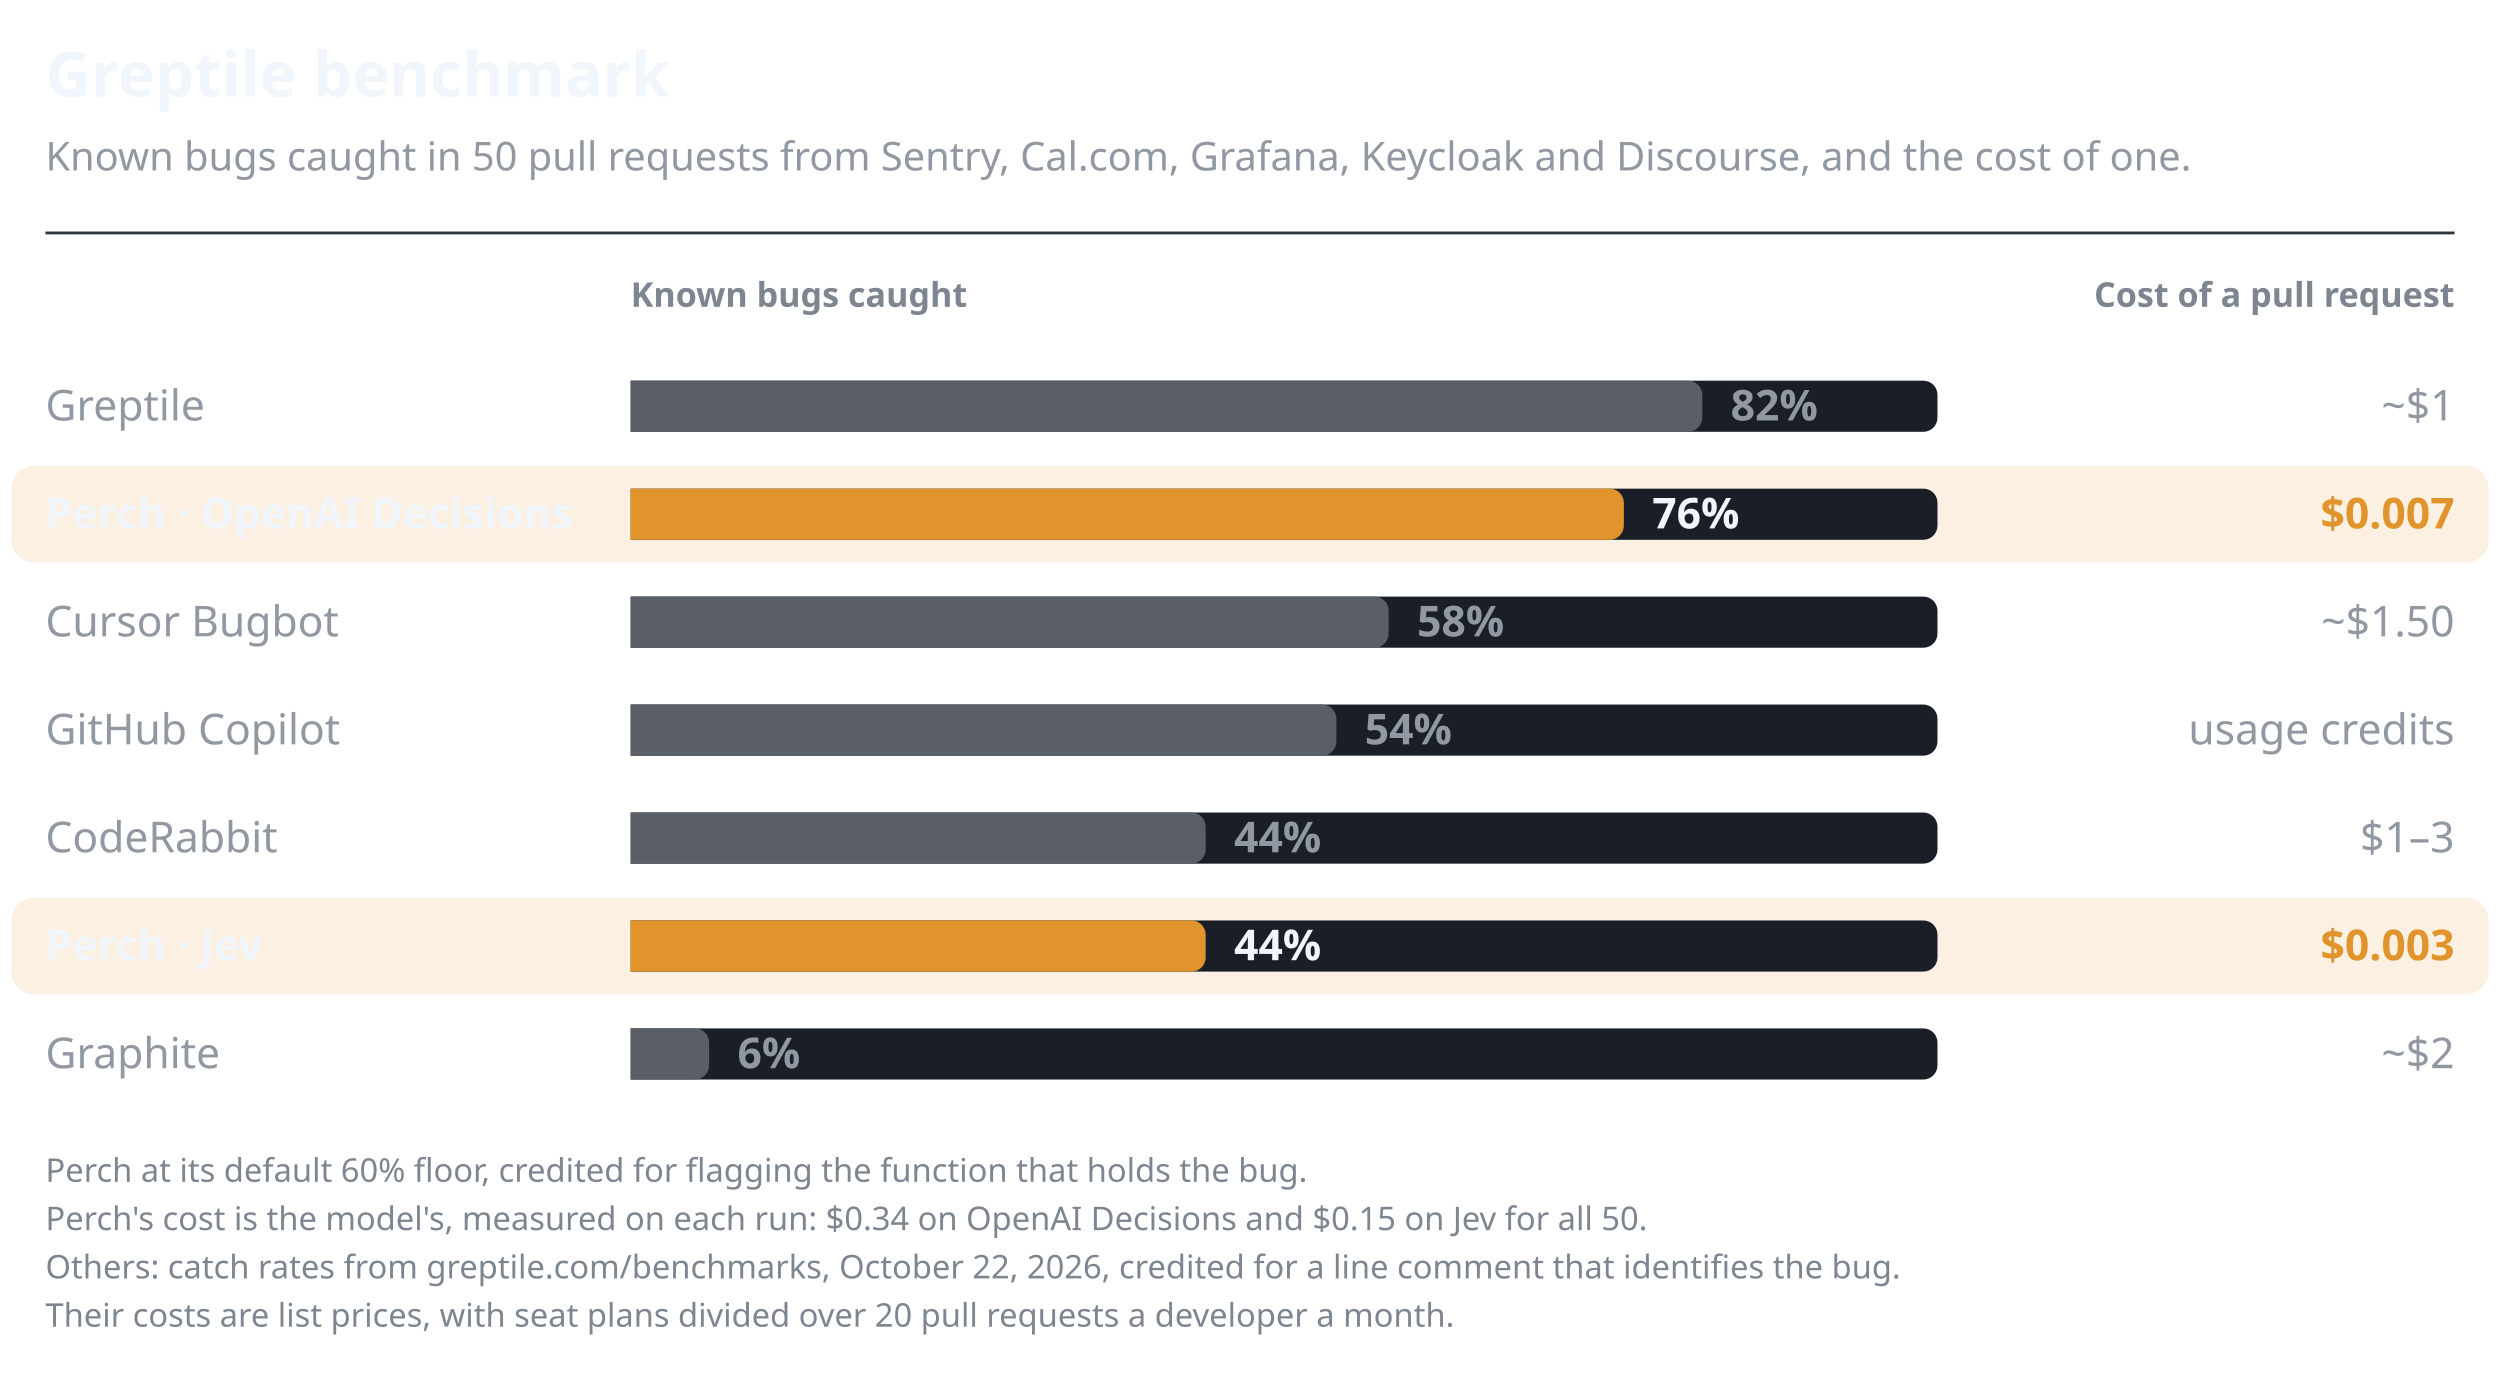
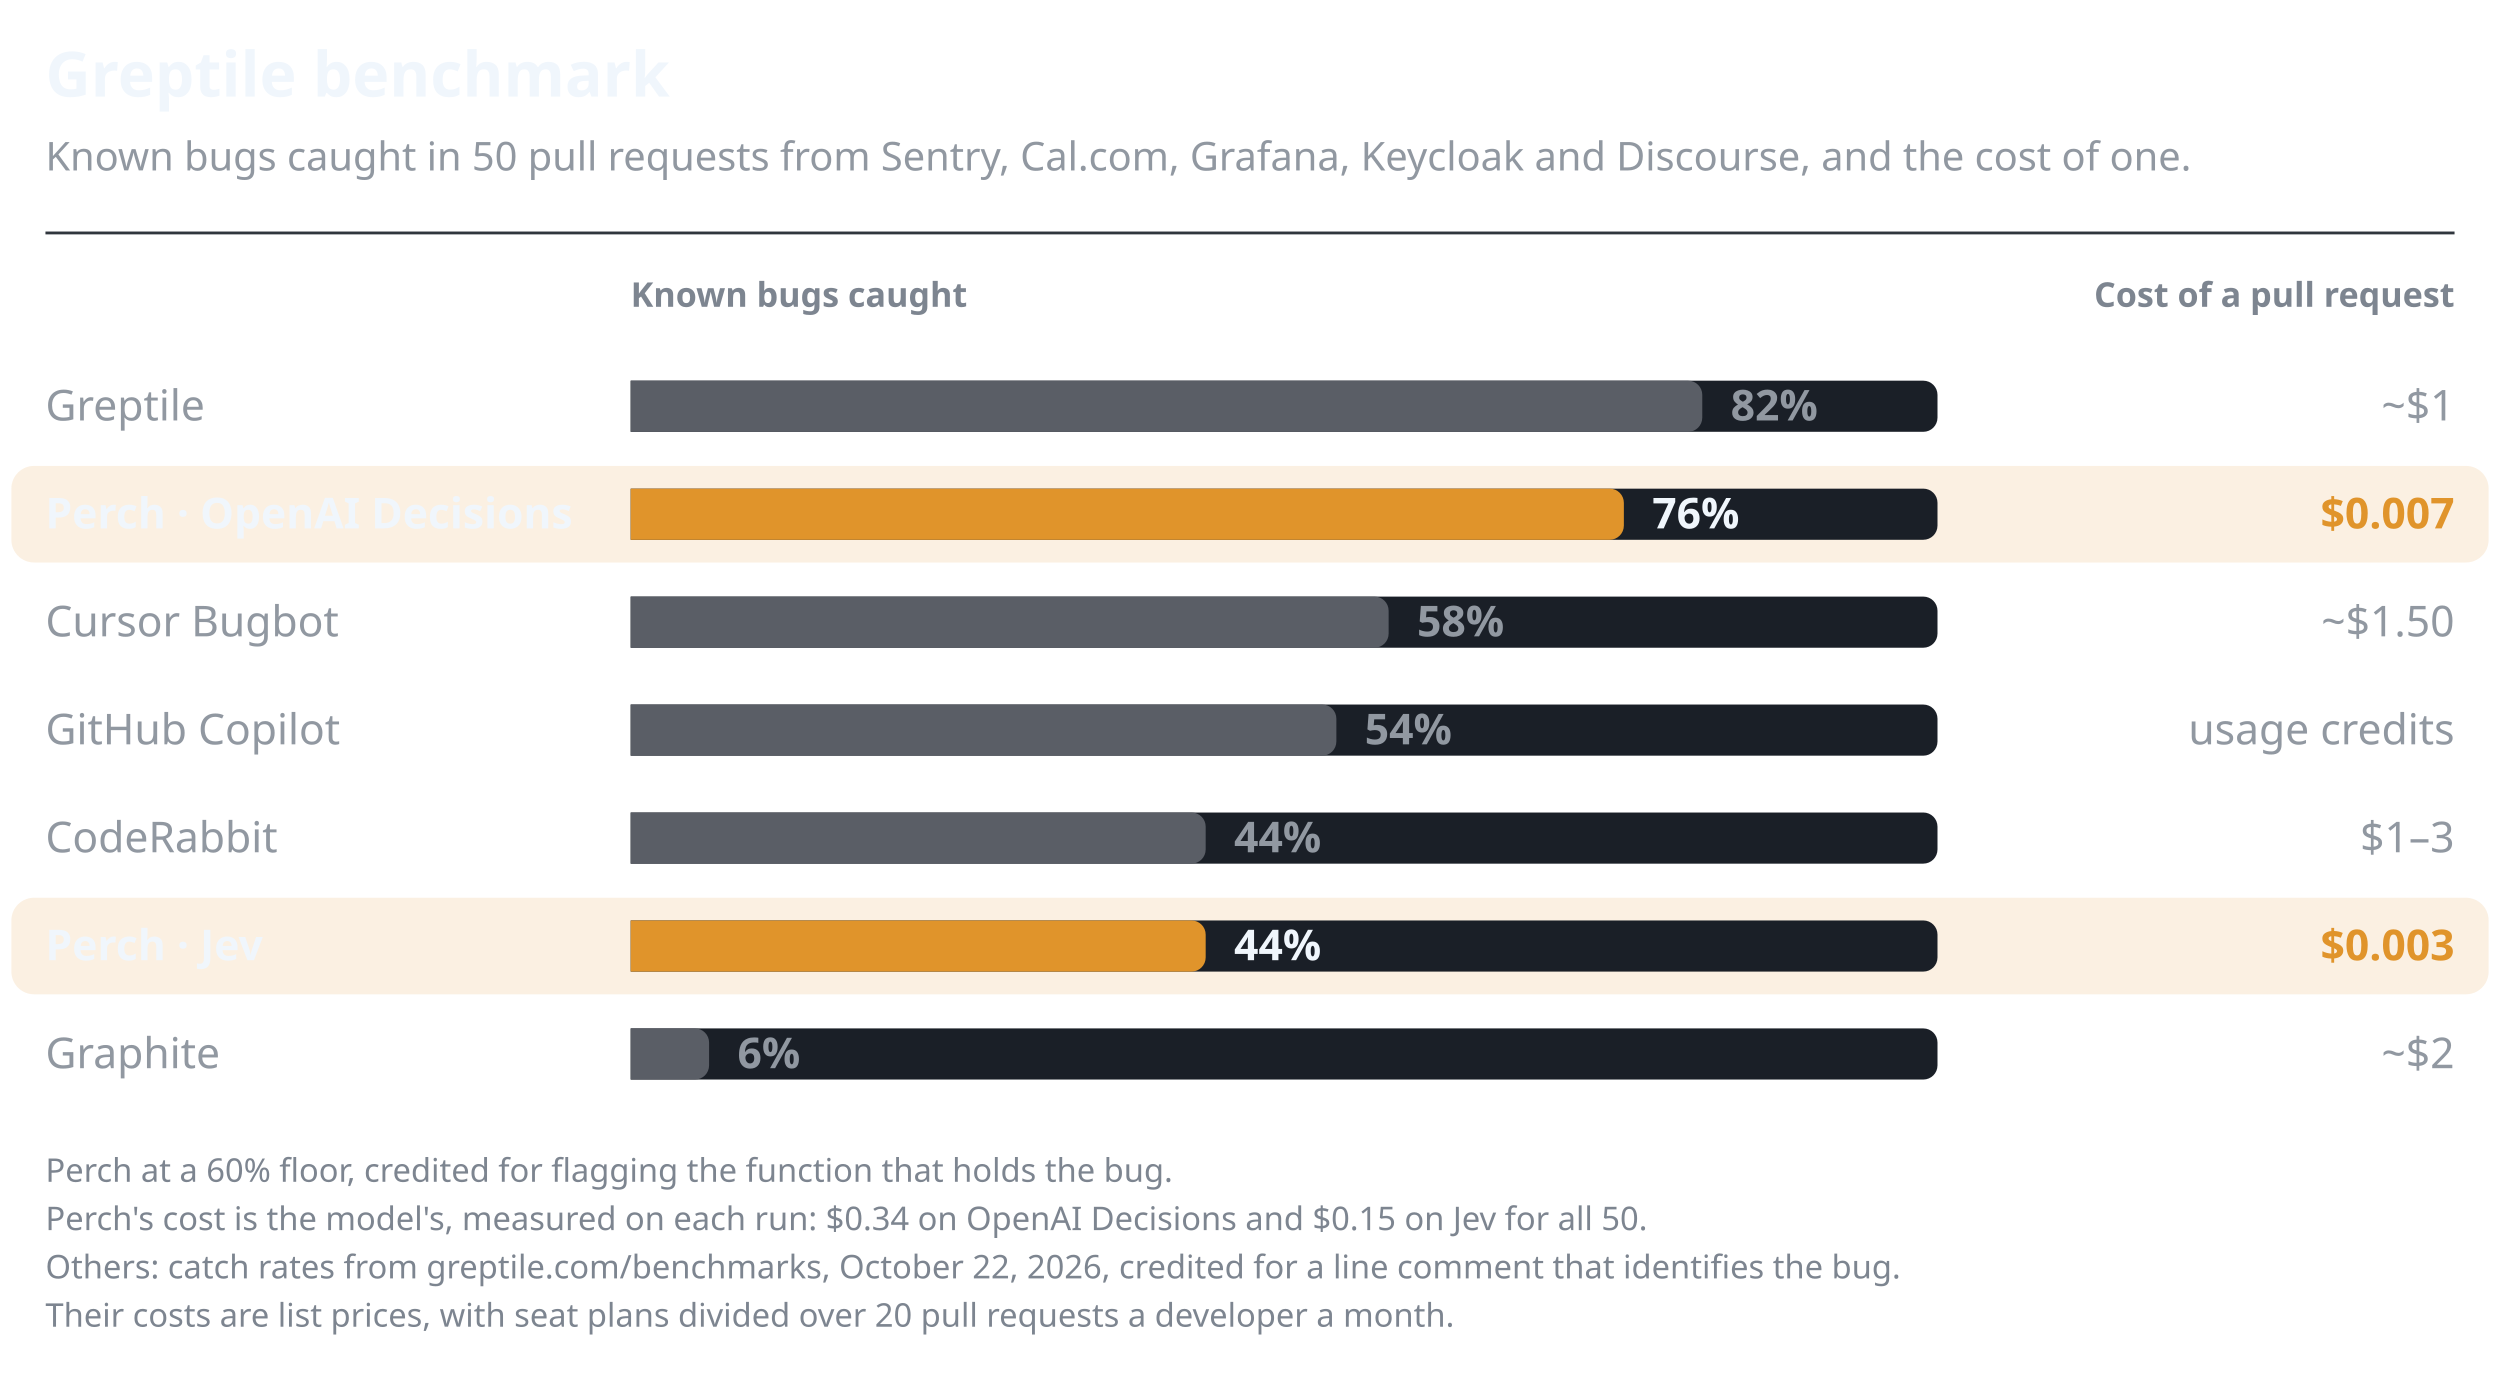
<svg xmlns="http://www.w3.org/2000/svg" width="880" height="488" viewBox="0 0 880 488" role="img" aria-labelledby="title desc">
  <style>text{font-family:-apple-system, BlinkMacSystemFont, 'Segoe UI', 'Noto Sans', Helvetica, Arial, sans-serif}.n{font-variant-numeric:tabular-nums}</style>
  <text x="16" y="34" font-size="22" font-weight="700" fill="#f0f6fc">Greptile benchmark</text>
  <text x="16" y="60" font-size="14" fill="#9198a1">Known bugs caught in 50 pull requests from Sentry, Cal.com, Grafana, Keycloak and Discourse, and the cost of one.</text>
  <line x1="16" y1="82" x2="864" y2="82" stroke="#30363d" stroke-width="1" />
  <text x="222" y="108" font-size="12" font-weight="600" fill="#7d8590">Known bugs caught</text>
  <text x="864" y="108" font-size="12" font-weight="600" text-anchor="end" fill="#7d8590">Cost of a pull request</text>
  <text x="16" y="148" font-size="15" fill="#9198a1">Greptile</text>
  <path d="M222,134h455a5,5 0 0 1 5,5v8a5,5 0 0 1 -5,5h-455z" fill="#1a1f27" />
  <path d="M222,134h372.2a5,5 0 0 1 5,5v8a5,5 0 0 1 -5,5h-372.2z" fill="#5a5e66" />
  <text class="n" x="609.2" y="148" font-size="15" font-weight="600" fill="#9198a1">82%</text>
  <text class="n" x="864" y="148" font-size="15" text-anchor="end" font-weight="400" fill="#9198a1">~$1</text>
  <rect x="4" y="164" width="872" height="34" rx="8" fill="#e0942b" fill-opacity="0.14" />
  <text x="16" y="186" font-size="15" font-weight="700" fill="#f0f6fc">Perch · OpenAI Decisions</text>
  <path d="M222,172h455a5,5 0 0 1 5,5v8a5,5 0 0 1 -5,5h-455z" fill="#1a1f27" />
  <path d="M222,172h344.6a5,5 0 0 1 5,5v8a5,5 0 0 1 -5,5h-344.6z" fill="#e0942b" />
  <text class="n" x="581.6" y="186" font-size="15" font-weight="700" fill="#f0f6fc">76%</text>
  <text class="n" x="864" y="186" font-size="15" text-anchor="end" font-weight="700" fill="#e0942b">$0.007</text>
  <text x="16" y="224" font-size="15" fill="#9198a1">Cursor Bugbot</text>
  <path d="M222,210h455a5,5 0 0 1 5,5v8a5,5 0 0 1 -5,5h-455z" fill="#1a1f27" />
  <path d="M222,210h261.8a5,5 0 0 1 5,5v8a5,5 0 0 1 -5,5h-261.8z" fill="#5a5e66" />
  <text class="n" x="498.8" y="224" font-size="15" font-weight="600" fill="#9198a1">58%</text>
  <text class="n" x="864" y="224" font-size="15" text-anchor="end" font-weight="400" fill="#9198a1">~$1.50</text>
  <text x="16" y="262" font-size="15" fill="#9198a1">GitHub Copilot</text>
  <path d="M222,248h455a5,5 0 0 1 5,5v8a5,5 0 0 1 -5,5h-455z" fill="#1a1f27" />
  <path d="M222,248h243.4a5,5 0 0 1 5,5v8a5,5 0 0 1 -5,5h-243.4z" fill="#5a5e66" />
  <text class="n" x="480.4" y="262" font-size="15" font-weight="600" fill="#9198a1">54%</text>
  <text class="n" x="864" y="262" font-size="15" text-anchor="end" font-weight="400" fill="#9198a1">usage credits</text>
  <text x="16" y="300" font-size="15" fill="#9198a1">CodeRabbit</text>
  <path d="M222,286h455a5,5 0 0 1 5,5v8a5,5 0 0 1 -5,5h-455z" fill="#1a1f27" />
  <path d="M222,286h197.4a5,5 0 0 1 5,5v8a5,5 0 0 1 -5,5h-197.4z" fill="#5a5e66" />
  <text class="n" x="434.4" y="300" font-size="15" font-weight="600" fill="#9198a1">44%</text>
  <text class="n" x="864" y="300" font-size="15" text-anchor="end" font-weight="400" fill="#9198a1">$1–3</text>
  <rect x="4" y="316" width="872" height="34" rx="8" fill="#e0942b" fill-opacity="0.14" />
  <text x="16" y="338" font-size="15" font-weight="700" fill="#f0f6fc">Perch · Jev</text>
  <path d="M222,324h455a5,5 0 0 1 5,5v8a5,5 0 0 1 -5,5h-455z" fill="#1a1f27" />
  <path d="M222,324h197.4a5,5 0 0 1 5,5v8a5,5 0 0 1 -5,5h-197.4z" fill="#e0942b" />
  <text class="n" x="434.4" y="338" font-size="15" font-weight="700" fill="#f0f6fc">44%</text>
  <text class="n" x="864" y="338" font-size="15" text-anchor="end" font-weight="700" fill="#e0942b">$0.003</text>
  <text x="16" y="376" font-size="15" fill="#9198a1">Graphite</text>
  <path d="M222,362h455a5,5 0 0 1 5,5v8a5,5 0 0 1 -5,5h-455z" fill="#1a1f27" />
  <path d="M222,362h22.6a5,5 0 0 1 5,5v8a5,5 0 0 1 -5,5h-22.6z" fill="#5a5e66" />
  <text class="n" x="259.6" y="376" font-size="15" font-weight="600" fill="#9198a1">6%</text>
  <text class="n" x="864" y="376" font-size="15" text-anchor="end" font-weight="400" fill="#9198a1">~$2</text>
-   <text x="16" y="416" font-size="11.5" fill="#7d8590">Perch at its default 60% floor, credited for flagging the function that holds the bug.</text>
+   <text x="16" y="416" font-size="11.5" fill="#7d8590">Perch at a 60% floor, credited for flagging the function that holds the bug.</text>
  <text x="16" y="433" font-size="11.5" fill="#7d8590">Perch's cost is the model's, measured on each run: $0.34 on OpenAI Decisions and $0.15 on Jev for all 50.</text>
  <text x="16" y="450" font-size="11.5" fill="#7d8590">Others: catch rates from greptile.com/benchmarks, October 22, 2026, credited for a line comment that identifies the bug.</text>
  <text x="16" y="467" font-size="11.5" fill="#7d8590">Their costs are list prices, with seat plans divided over 20 pull requests a developer a month.</text>
</svg>
